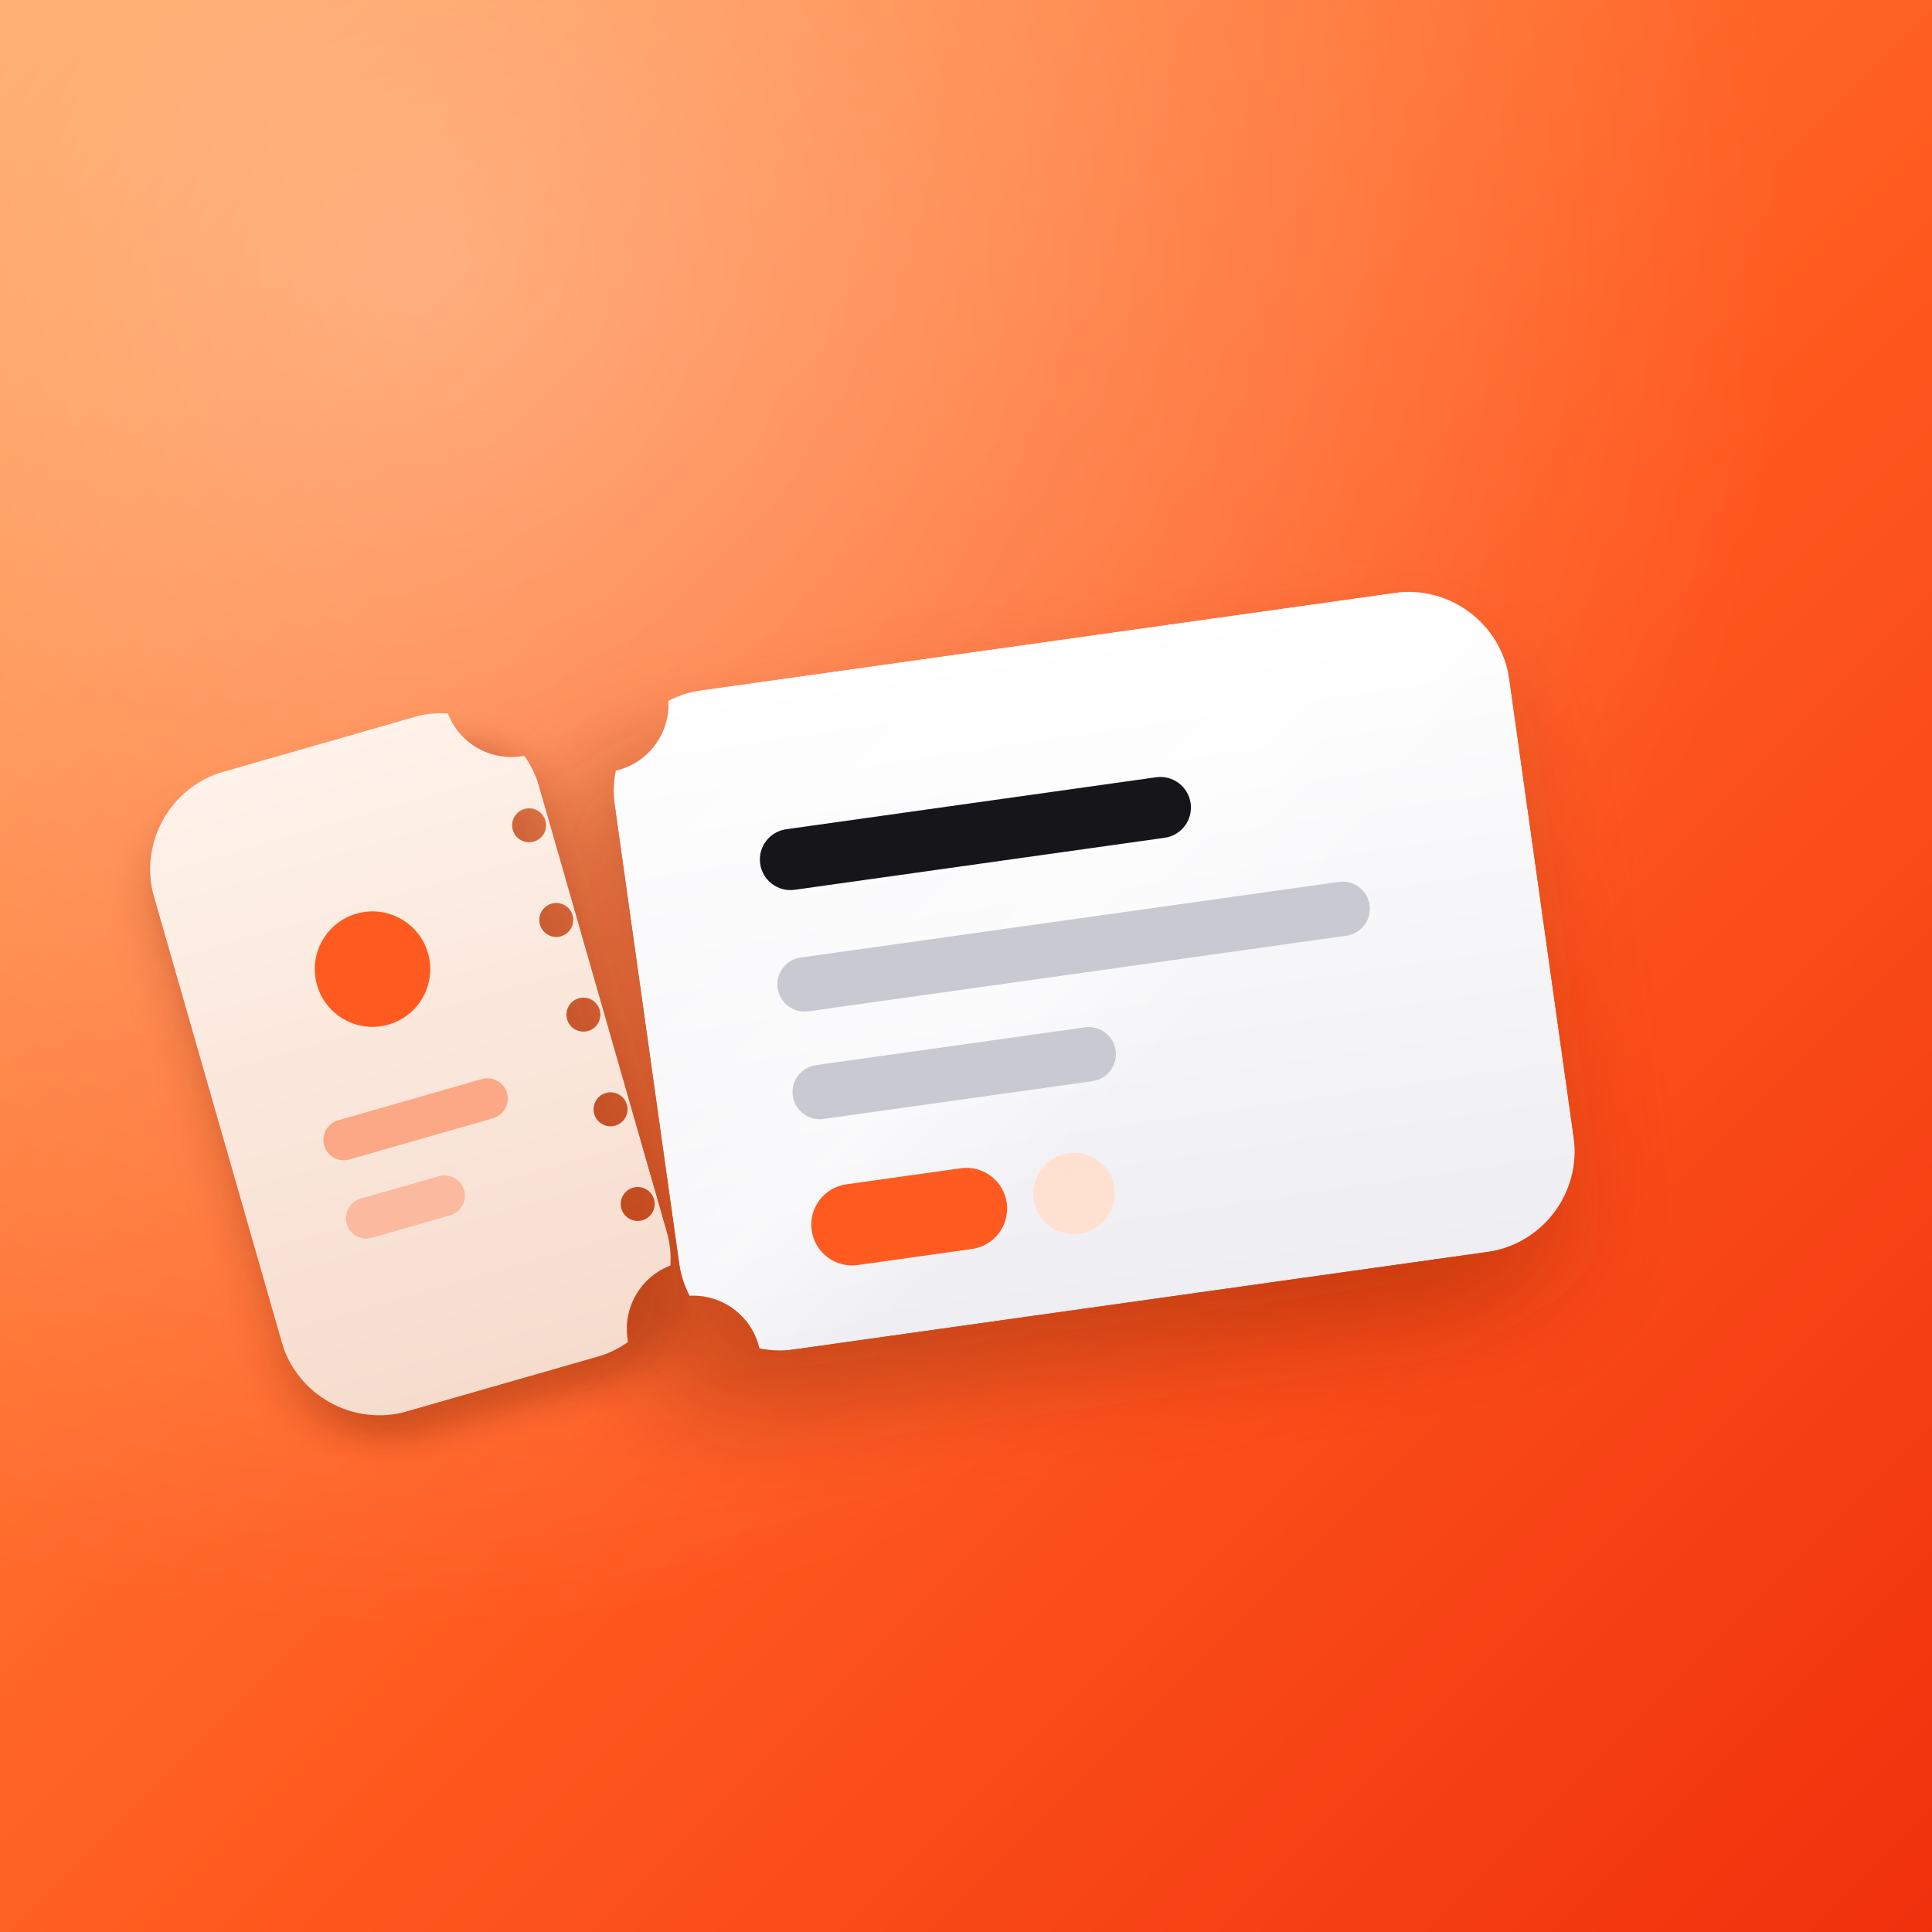
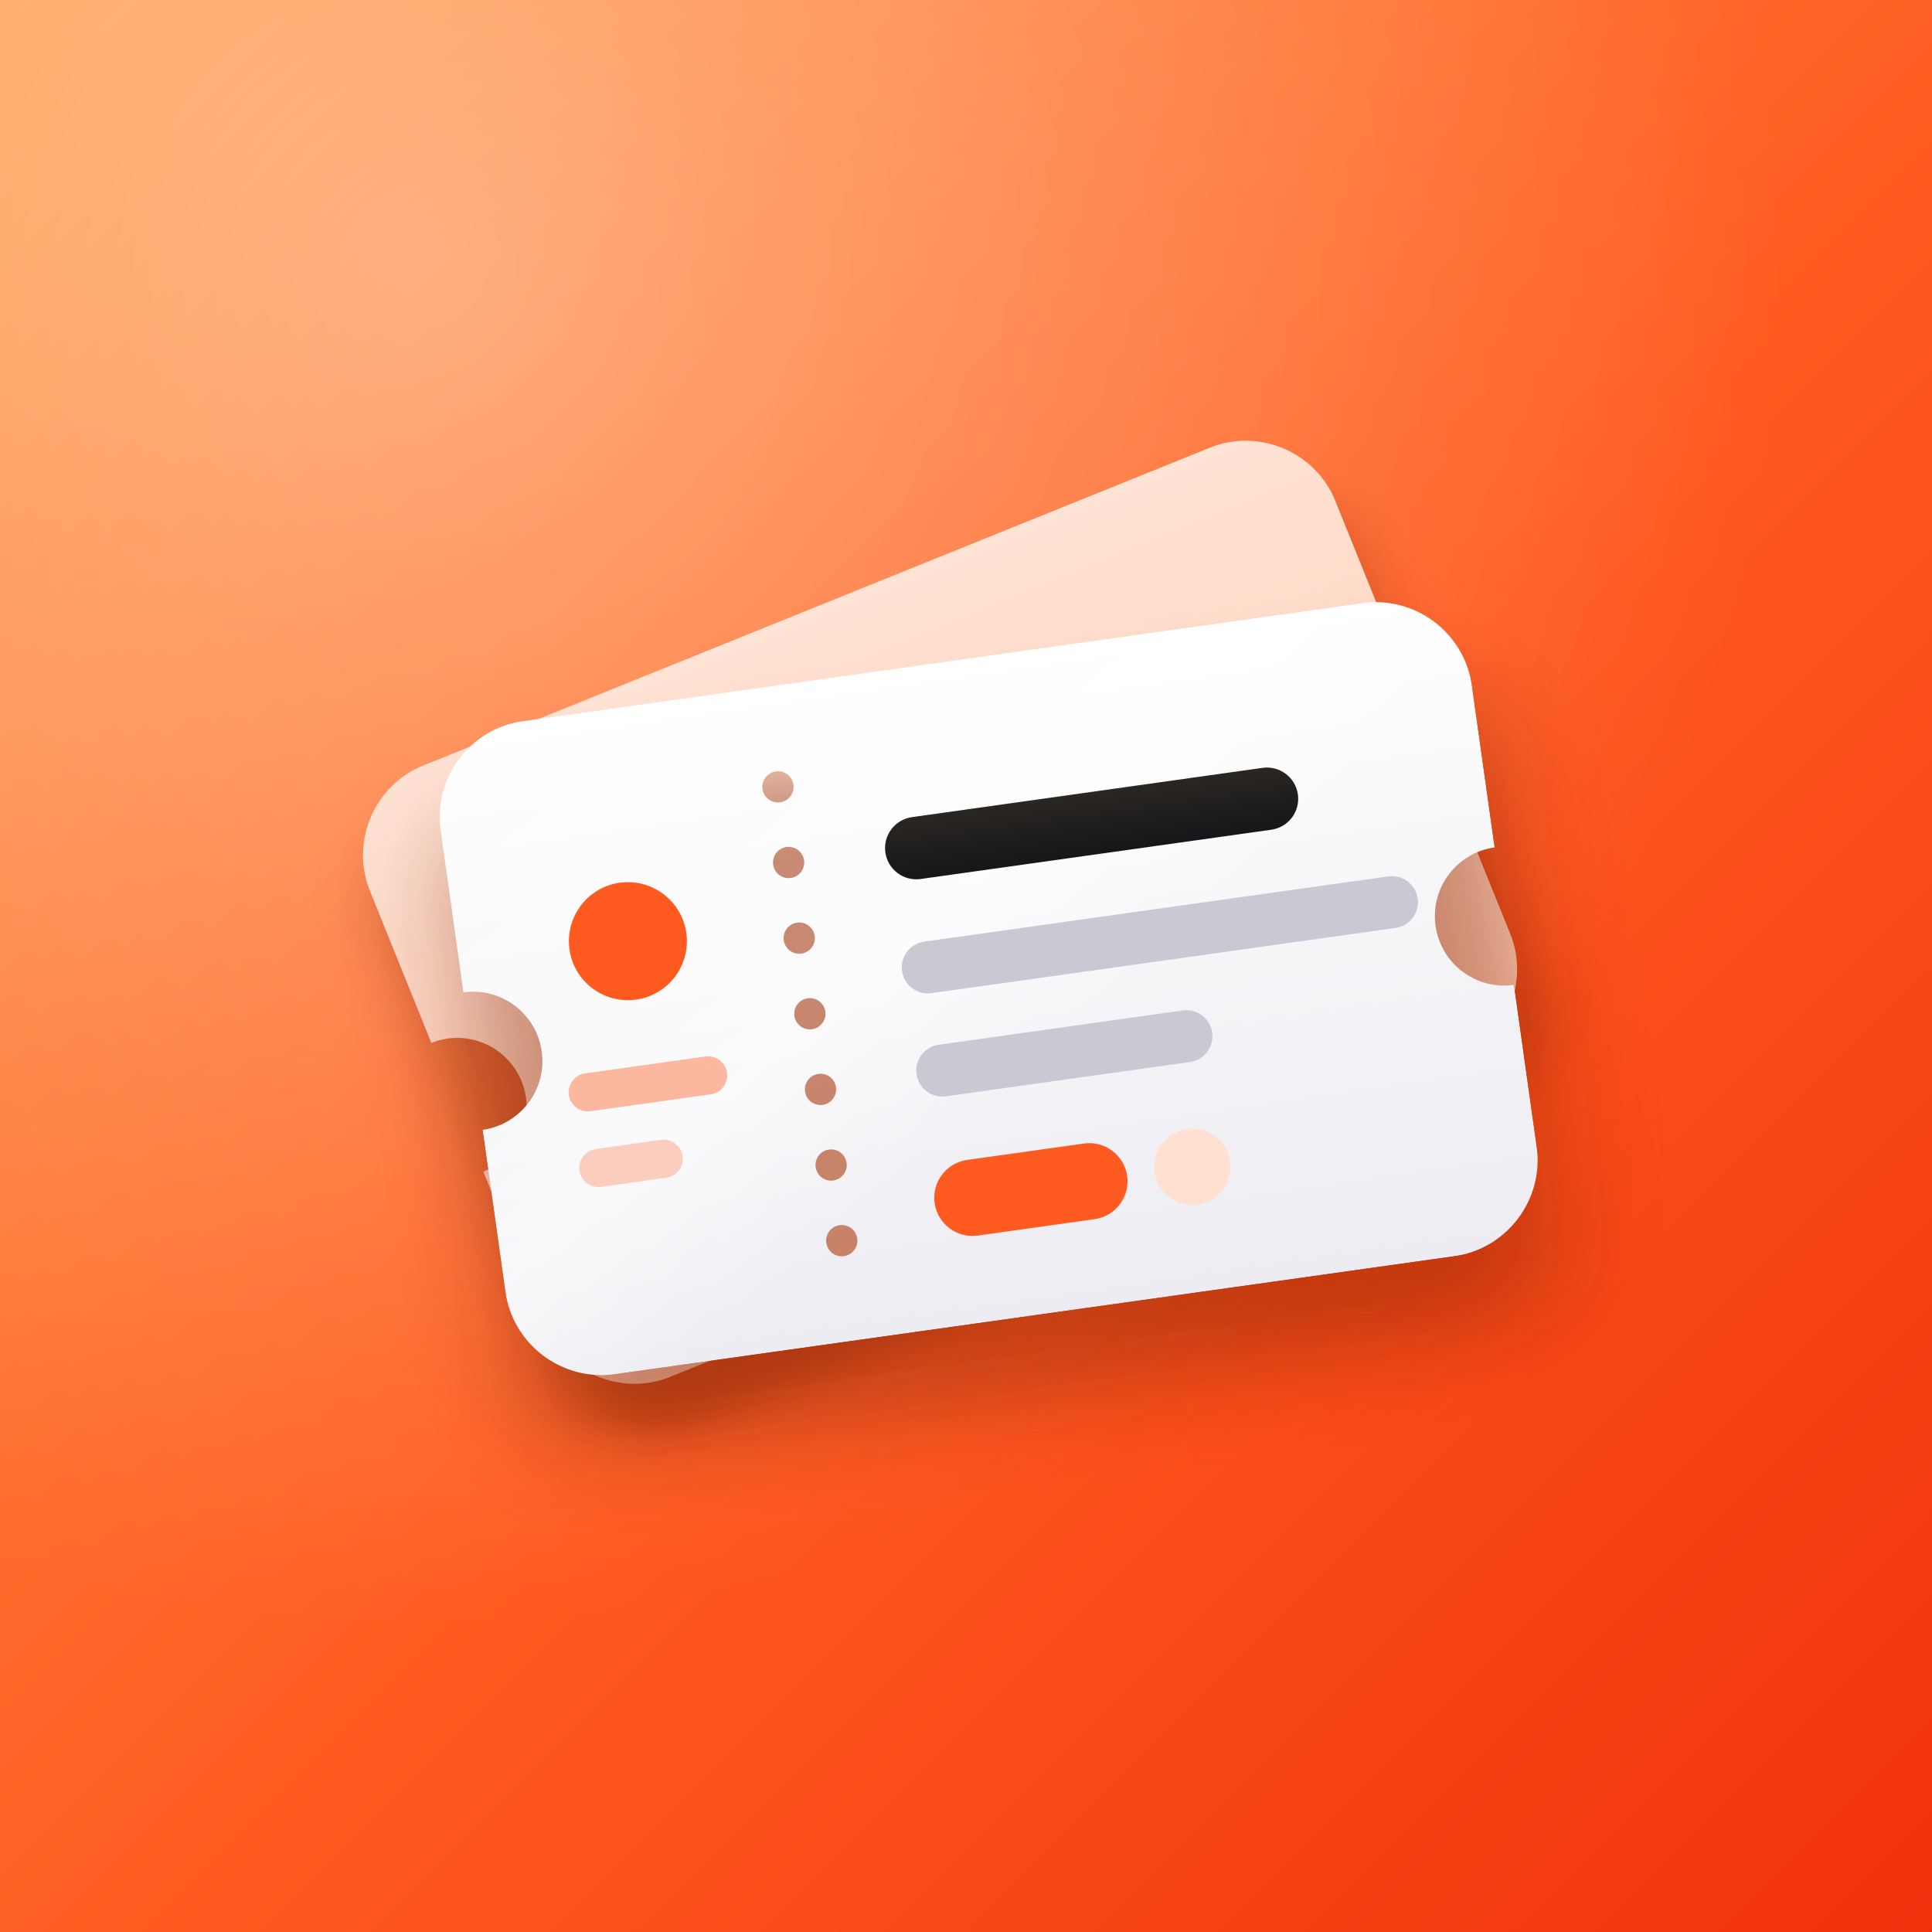
<svg xmlns="http://www.w3.org/2000/svg" viewBox="0 0 512 512" role="img" aria-label="티켓 보관함">
  <defs>
    <linearGradient id="bg" x1="0" y1="0" x2="1" y2="1">
      <stop offset="0" stop-color="#ff9a4a" />
      <stop offset=".55" stop-color="#ff5a1f" />
      <stop offset="1" stop-color="#f0300c" />
    </linearGradient>
    <radialGradient id="glow" cx="22%" cy="14%" r="70%">
      <stop offset="0" stop-color="#fff" stop-opacity=".34" />
      <stop offset="1" stop-color="#fff" stop-opacity="0" />
    </radialGradient>
    <linearGradient id="paper" x1="0" y1="0" x2="0" y2="1">
      <stop offset="0" stop-color="#ffffff" />
-       <stop offset="1" stop-color="#eeeef3" />
+       <stop offset="1" stop-color="#ececf2" />
    </linearGradient>
-     <linearGradient id="stub" x1="0" y1="0" x2="0" y2="1">
-       <stop offset="0" stop-color="#fff2ea" />
-       <stop offset="1" stop-color="#f6dccd" />
+     <linearGradient id="peach" x1="0" y1="0" x2="0" y2="1">
+       <stop offset="0" stop-color="#ffe3d4" />
+       <stop offset="1" stop-color="#ffc9b0" />
    </linearGradient>
    <linearGradient id="sheen" x1="0" y1="0" x2="1" y2="1">
      <stop offset="0" stop-color="#fff" stop-opacity="0" />
-       <stop offset=".45" stop-color="#fff" stop-opacity=".55" />
-       <stop offset=".6" stop-color="#fff" stop-opacity="0" />
+       <stop offset=".42" stop-color="#fff" stop-opacity=".6" />
+       <stop offset=".58" stop-color="#fff" stop-opacity="0" />
    </linearGradient>
-     <filter id="shadow" x="-40%" y="-40%" width="180%" height="180%">
-       <feGaussianBlur stdDeviation="16" />
+     <linearGradient id="ink" x1="0" y1="0" x2="0" y2="1">
+       <stop offset="0" stop-color="#2a2622" />
+       <stop offset="1" stop-color="#16161a" />
+     </linearGradient>
+     <filter id="sh" x="-40%" y="-40%" width="180%" height="180%">
+       <feGaussianBlur stdDeviation="14" />
    </filter>
-     <filter id="shadow2" x="-40%" y="-40%" width="180%" height="180%">
-       <feGaussianBlur stdDeviation="6" />
+     <filter id="sh2" x="-40%" y="-40%" width="180%" height="180%">
+       <feGaussianBlur stdDeviation="7" />
    </filter>
-     <mask id="body">
-       <rect x="-96" y="-98" width="266" height="196" rx="30" fill="#fff" />
-       <circle cx="-96" cy="-98" r="20" fill="#000" />
-       <circle cx="-96" cy="98" r="20" fill="#000" />
+     <mask id="tkH">
+       <rect x="-150" y="-95" width="300" height="190" rx="28" fill="#fff" />
+       <circle cx="-150" cy="0" r="20" fill="#000" />
+       <circle cx="150" cy="0" r="20" fill="#000" />
+       <circle cx="-52" cy="-66" r="4.5" fill="#000" />
+       <circle cx="-52" cy="-44" r="4.5" fill="#000" />
+       <circle cx="-52" cy="-22" r="4.5" fill="#000" />
+       <circle cx="-52" cy="0" r="4.5" fill="#000" />
+       <circle cx="-52" cy="22" r="4.5" fill="#000" />
+       <circle cx="-52" cy="44" r="4.5" fill="#000" />
+       <circle cx="-52" cy="66" r="4.5" fill="#000" />
    </mask>
-     <mask id="stubm">
-       <rect x="-118" y="-98" width="118" height="196" rx="30" fill="#fff" />
-       <circle cx="0" cy="-98" r="20" fill="#000" />
-       <circle cx="0" cy="98" r="20" fill="#000" />
-       <circle cx="-6" cy="-58" r="5" fill="#000" />
-       <circle cx="-6" cy="-29" r="5" fill="#000" />
-       <circle cx="-6" cy="0" r="5" fill="#000" />
-       <circle cx="-6" cy="29" r="5" fill="#000" />
-       <circle cx="-6" cy="58" r="5" fill="#000" />
+     <mask id="tkHb">
+       <rect x="-150" y="-95" width="300" height="190" rx="28" fill="#fff" />
+       <circle cx="-150" cy="0" r="20" fill="#000" />
+       <circle cx="150" cy="0" r="20" fill="#000" />
    </mask>
  </defs>
  <rect width="512" height="512" fill="url(#bg)" />
  <rect width="512" height="512" fill="url(#glow)" />
-   <g id="glyph" transform="translate(266 262) scale(.9)">
+   <g id="glyph" transform="translate(262 262) scale(.92)">
+     <g transform="translate(-14 -22) rotate(-22)">
+       <rect x="-150" y="-80" width="300" height="190" rx="28" fill="#7a1c05" opacity=".3" filter="url(#sh2)" />
+       <g mask="url(#tkHb)">
+         <rect x="-150" y="-95" width="300" height="190" fill="url(#peach)" />
+       </g>
+     </g>
    <g transform="rotate(-8)">
-       <rect x="-120" y="-82" width="270" height="196" rx="30" fill="#7a1c05" opacity=".38" filter="url(#shadow)" />
-     </g>
-     <g transform="translate(-118 6) rotate(-16)">
-       <rect x="-118" y="-90" width="118" height="196" rx="30" fill="#7a1c05" opacity=".35" filter="url(#shadow2)" />
-       <g mask="url(#stubm)">
-         <rect x="-118" y="-98" width="118" height="196" fill="url(#stub)" />
+       <rect x="-148" y="-72" width="300" height="190" rx="28" fill="#7a1c05" opacity=".42" filter="url(#sh)" />
+       <g mask="url(#tkH)">
+         <rect x="-150" y="-95" width="300" height="190" fill="url(#paper)" />
+         <rect x="-150" y="-95" width="300" height="190" fill="url(#sheen)" />
      </g>
-       <circle cx="-62" cy="-30" r="17" fill="#ff5a1f" />
-       <rect x="-90" y="10" width="56" height="12" rx="6" fill="#ff5a1f" opacity=".45" />
-       <rect x="-90" y="34" width="36" height="12" rx="6" fill="#ff5a1f" opacity=".3" />
-     </g>
-     <g transform="translate(-10 0) rotate(-8)">
-       <g mask="url(#body)">
-         <rect x="-96" y="-98" width="266" height="196" fill="url(#paper)" />
-         <rect x="-96" y="-98" width="266" height="196" fill="url(#sheen)" />
-       </g>
-       <rect x="-56" y="-54" width="128" height="18" rx="9" fill="#16161a" />
-       <rect x="-56" y="-16" width="176" height="16" rx="8" fill="#c9c9d2" />
-       <rect x="-56" y="16" width="96" height="16" rx="8" fill="#c9c9d2" />
-       <rect x="-56" y="52" width="58" height="24" rx="12" fill="#ff5a1f" />
-       <rect x="10" y="52" width="24" height="24" rx="12" fill="#ffe0d1" />
+       <circle cx="-101" cy="-28" r="17" fill="#ff5a1f" />
+       <rect x="-124" y="8" width="46" height="11" rx="5.5" fill="#ff5a1f" opacity=".42" />
+       <rect x="-124" y="30" width="30" height="11" rx="5.5" fill="#ff5a1f" opacity=".28" />
+       <rect x="-24" y="-52" width="120" height="18" rx="9" fill="url(#ink)" />
+       <rect x="-24" y="-16" width="150" height="15" rx="7.5" fill="#c9c9d4" />
+       <rect x="-24" y="14" width="86" height="15" rx="7.5" fill="#c9c9d4" />
+       <rect x="-24" y="48" width="56" height="22" rx="11" fill="#ff5a1f" />
+       <rect x="40" y="48" width="22" height="22" rx="11" fill="#ffe0d1" />
    </g>
  </g>
</svg>
